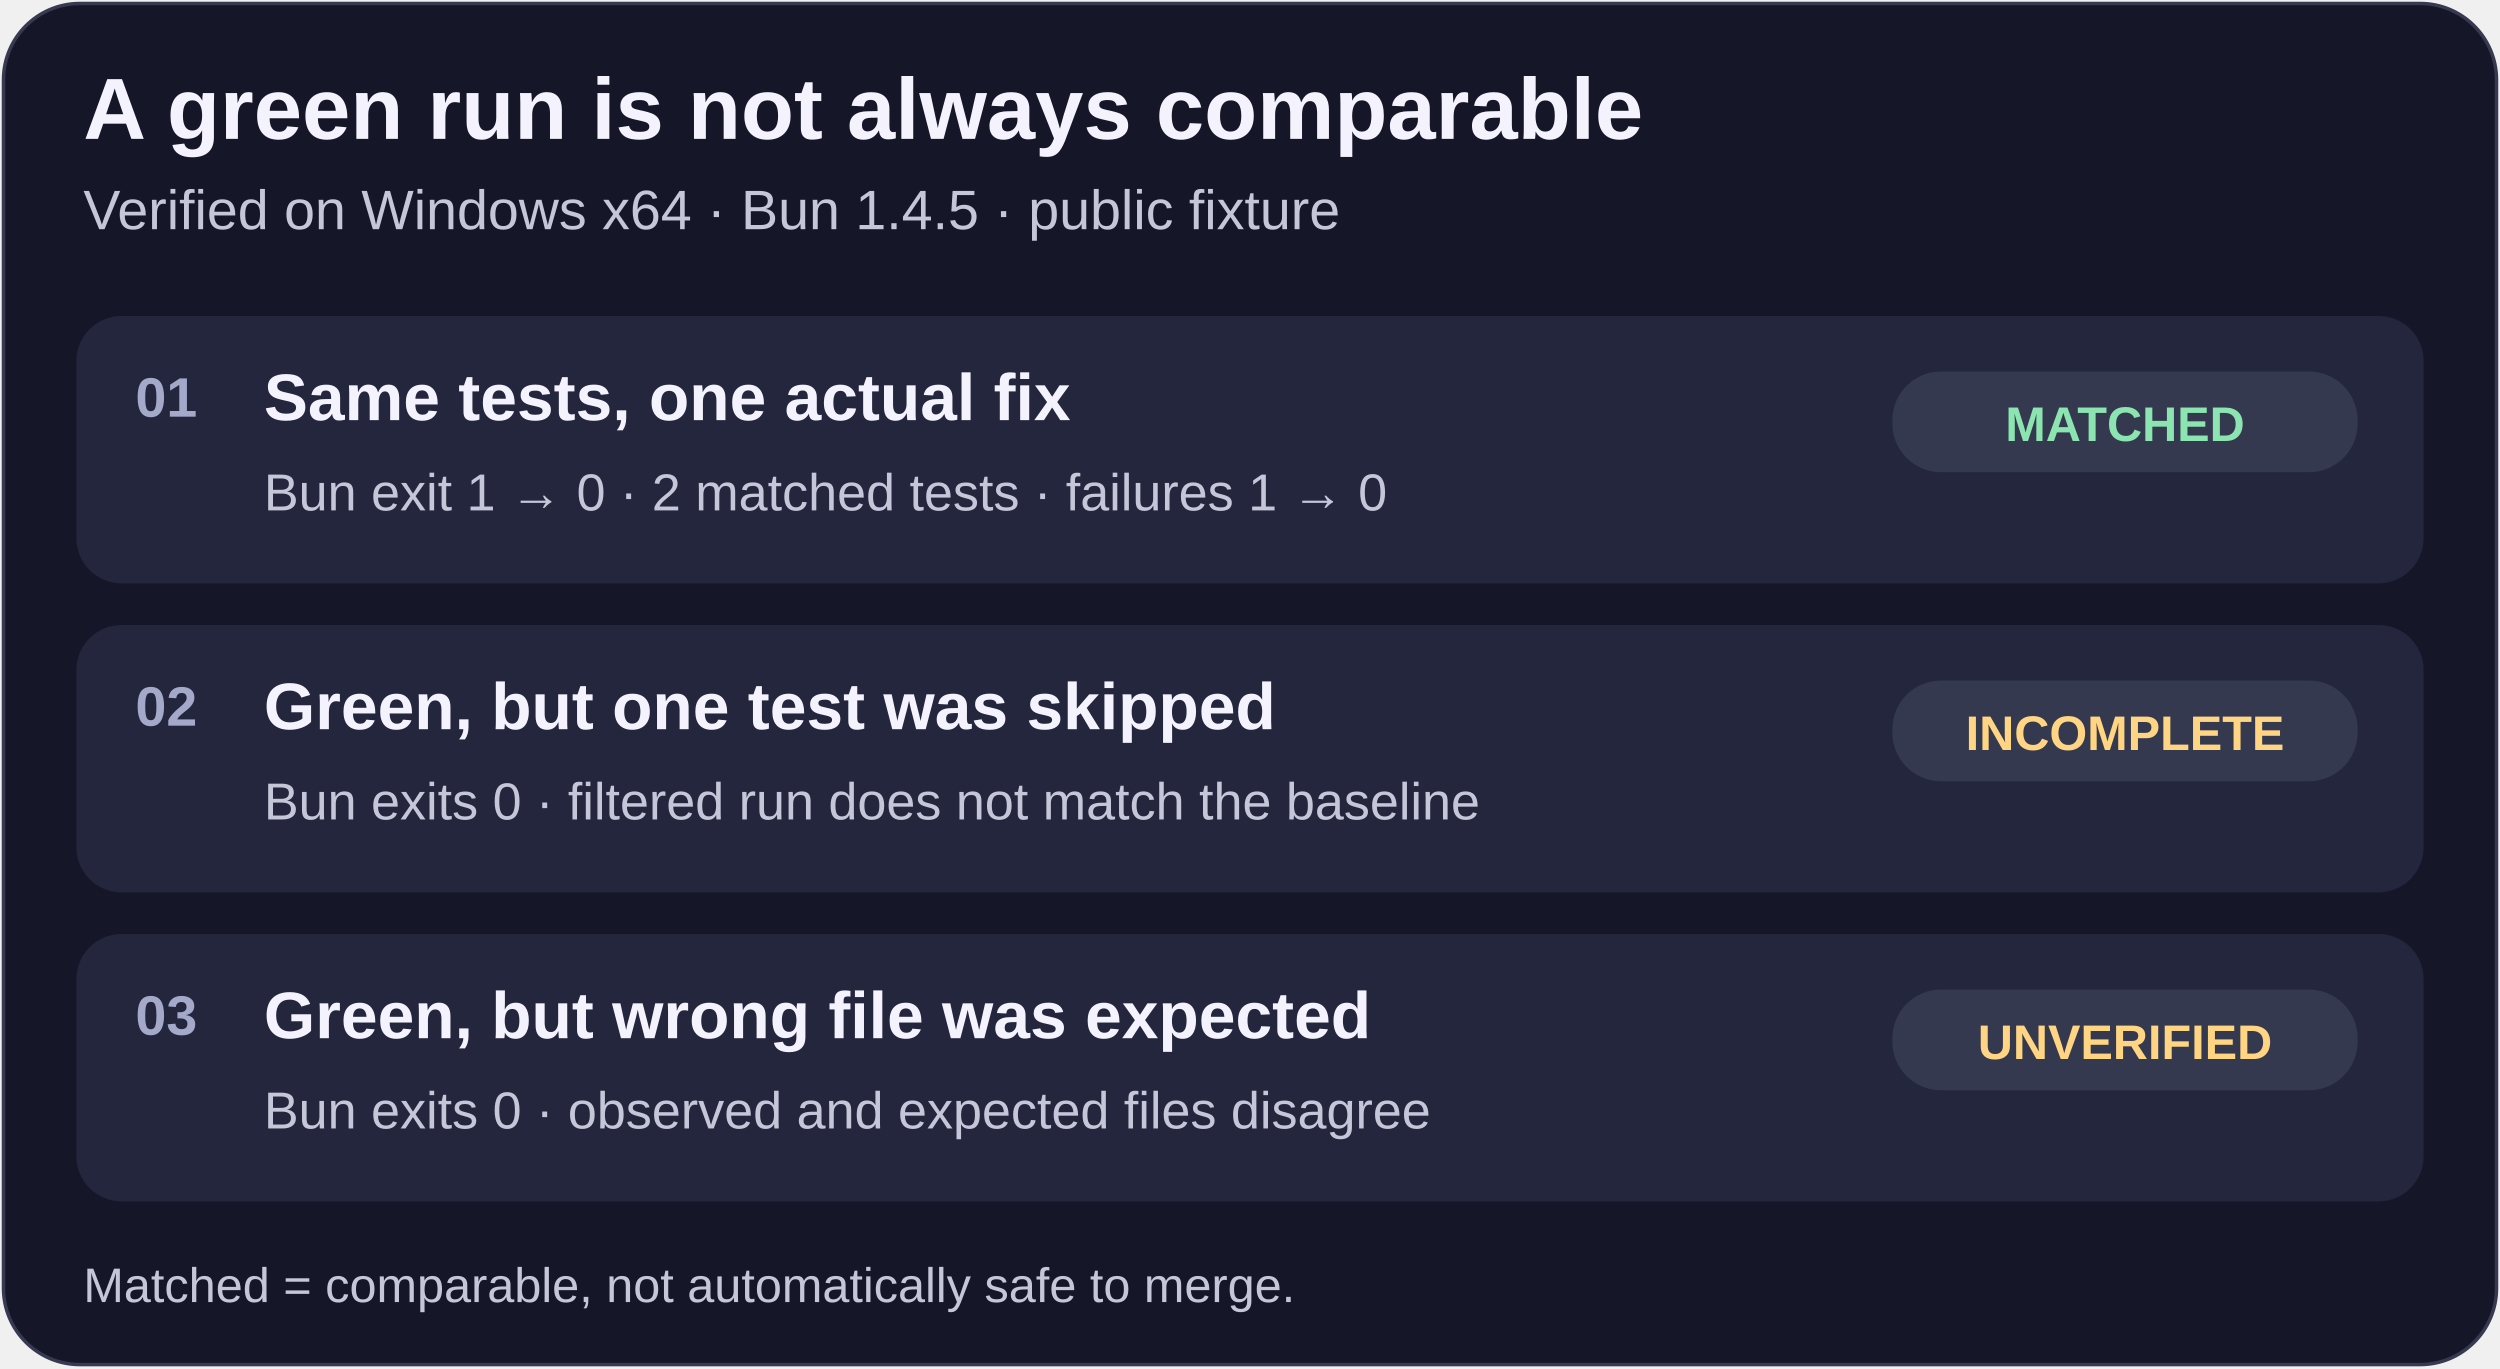
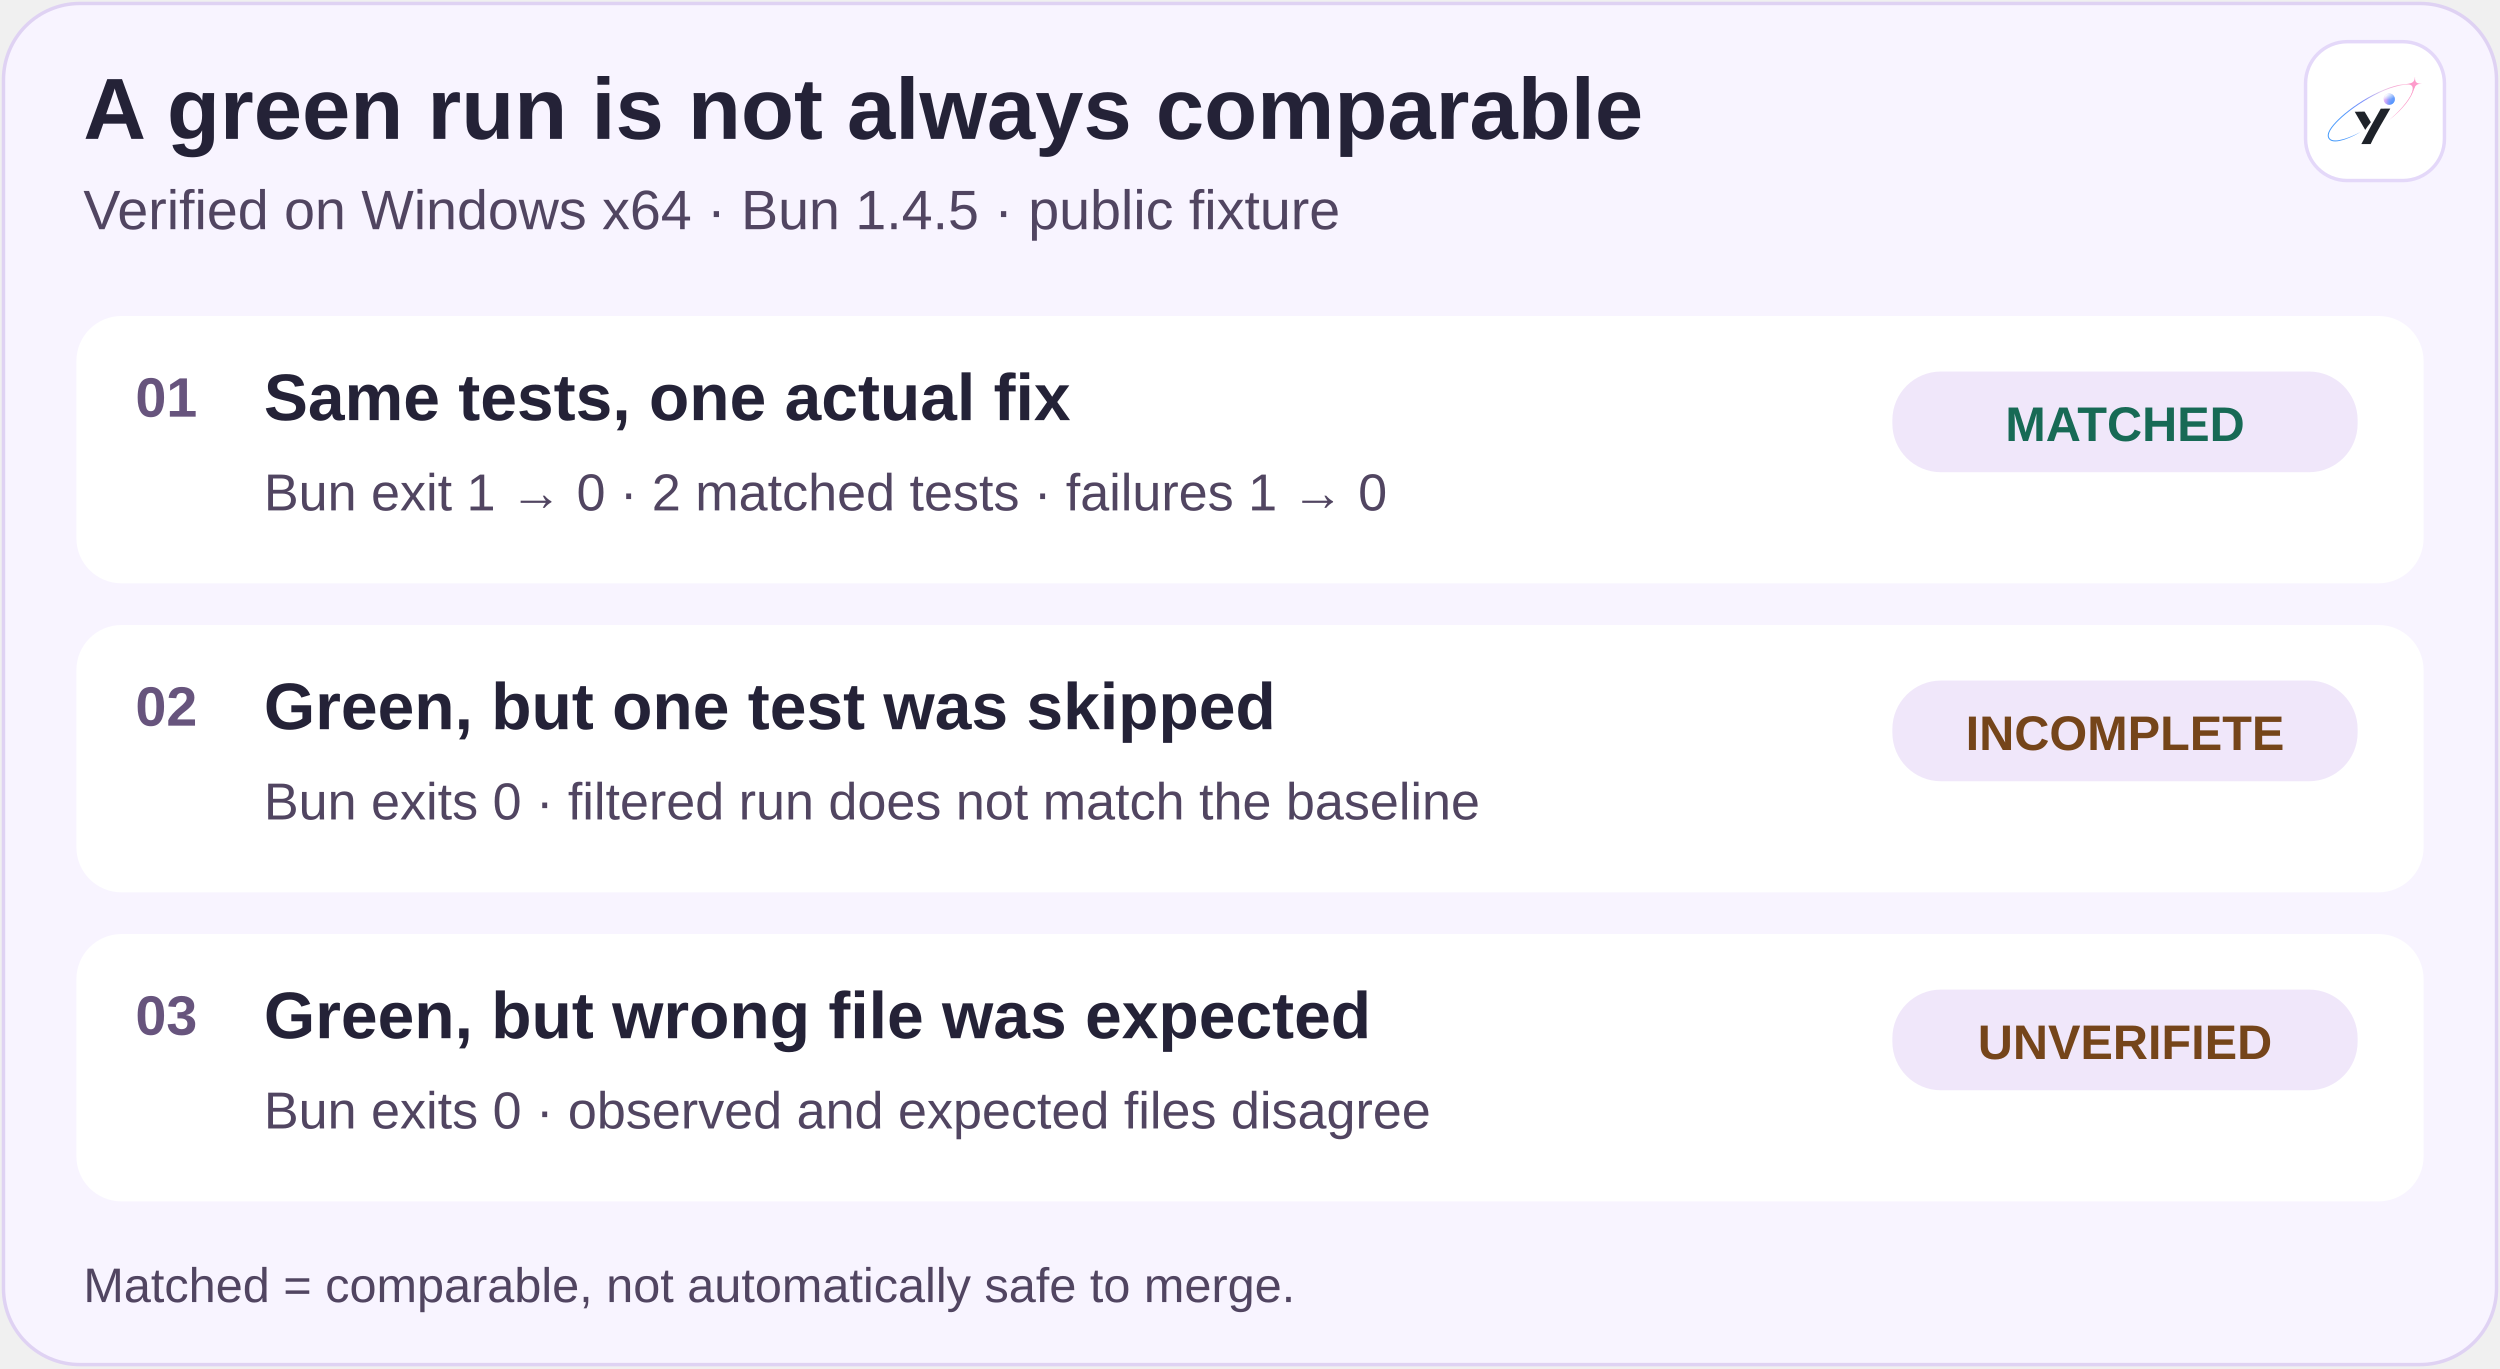
<svg xmlns="http://www.w3.org/2000/svg" width="720" height="394" viewBox="0 0 720 394" role="img" aria-labelledby="title desc">
-   <rect x="1" y="1" width="718" height="392" rx="22" fill="#151729" stroke="#373951" />
+   <rect x="1" y="1" width="718" height="392" rx="22" fill="#F8F4FF" stroke="#DFD2F3" />
  <g font-family="system-ui, Segoe UI, Arial, sans-serif">
-     <text x="24" y="40" font-size="25" fill="#f4f3fd" font-weight="700" text-anchor="start">A green run is not always comparable</text>
-     <text x="24" y="66" font-size="16" fill="#c5c7d9" font-weight="400" text-anchor="start">Verified on Windows x64 · Bun 1.4.5 · public fixture</text>
-     <rect x="22" y="91" width="676" height="77" fill="#23263c" rx="13" />
-     <text x="39" y="120" font-size="16" fill="#a4a9ca" font-weight="700" text-anchor="start">01</text>
-     <text x="76" y="121" font-size="19" fill="#f4f3fd" font-weight="700" text-anchor="start">Same tests, one actual fix</text>
-     <text x="76" y="147" font-size="15" fill="#c5c7d9" font-weight="400" text-anchor="start">Bun exit 1 → 0 · 2 matched tests · failures 1 → 0</text>
-     <rect x="545" y="107" width="134" height="29" fill="#34394f" rx="14" />
-     <text x="612" y="127" font-size="14" fill="#8ce5b0" font-weight="700" text-anchor="middle">MATCHED</text>
-     <rect x="22" y="180" width="676" height="77" fill="#23263c" rx="13" />
-     <text x="39" y="209" font-size="16" fill="#a4a9ca" font-weight="700" text-anchor="start">02</text>
-     <text x="76" y="210" font-size="19" fill="#f4f3fd" font-weight="700" text-anchor="start">Green, but one test was skipped</text>
-     <text x="76" y="236" font-size="15" fill="#c5c7d9" font-weight="400" text-anchor="start">Bun exits 0 · filtered run does not match the baseline</text>
-     <rect x="545" y="196" width="134" height="29" fill="#34394f" rx="14" />
-     <text x="612" y="216" font-size="14" fill="#ffd583" font-weight="700" text-anchor="middle">INCOMPLETE</text>
-     <rect x="22" y="269" width="676" height="77" fill="#23263c" rx="13" />
-     <text x="39" y="298" font-size="16" fill="#a4a9ca" font-weight="700" text-anchor="start">03</text>
-     <text x="76" y="299" font-size="19" fill="#f4f3fd" font-weight="700" text-anchor="start">Green, but wrong file was expected</text>
-     <text x="76" y="325" font-size="15" fill="#c5c7d9" font-weight="400" text-anchor="start">Bun exits 0 · observed and expected files disagree</text>
-     <rect x="545" y="285" width="134" height="29" fill="#34394f" rx="14" />
-     <text x="612" y="305" font-size="14" fill="#ffd583" font-weight="700" text-anchor="middle">UNVERIFIED</text>
-     <text x="24" y="375" font-size="14" fill="#c5c7d9" font-weight="400" text-anchor="start">Matched = comparable, not automatically safe to merge.</text>
+     <text x="24" y="40" font-size="25" fill="#242237" font-weight="700" text-anchor="start">A green run is not always comparable</text>
+     <text x="24" y="66" font-size="16" fill="#514561" font-weight="400" text-anchor="start">Verified on Windows x64 · Bun 1.4.5 · public fixture</text>
+     <rect x="22" y="91" width="676" height="77" fill="#FFFFFF" rx="13" />
+     <text x="39" y="120" font-size="16" fill="#67547D" font-weight="700" text-anchor="start">01</text>
+     <text x="76" y="121" font-size="19" fill="#242237" font-weight="700" text-anchor="start">Same tests, one actual fix</text>
+     <text x="76" y="147" font-size="15" fill="#514561" font-weight="400" text-anchor="start">Bun exit 1 → 0 · 2 matched tests · failures 1 → 0</text>
+     <rect x="545" y="107" width="134" height="29" fill="#F0E7FA" rx="14" />
+     <text x="612" y="127" font-size="14" fill="#176A55" font-weight="700" text-anchor="middle">MATCHED</text>
+     <rect x="22" y="180" width="676" height="77" fill="#FFFFFF" rx="13" />
+     <text x="39" y="209" font-size="16" fill="#67547D" font-weight="700" text-anchor="start">02</text>
+     <text x="76" y="210" font-size="19" fill="#242237" font-weight="700" text-anchor="start">Green, but one test was skipped</text>
+     <text x="76" y="236" font-size="15" fill="#514561" font-weight="400" text-anchor="start">Bun exits 0 · filtered run does not match the baseline</text>
+     <rect x="545" y="196" width="134" height="29" fill="#F0E7FA" rx="14" />
+     <text x="612" y="216" font-size="14" fill="#75451A" font-weight="700" text-anchor="middle">INCOMPLETE</text>
+     <rect x="22" y="269" width="676" height="77" fill="#FFFFFF" rx="13" />
+     <text x="39" y="298" font-size="16" fill="#67547D" font-weight="700" text-anchor="start">03</text>
+     <text x="76" y="299" font-size="19" fill="#242237" font-weight="700" text-anchor="start">Green, but wrong file was expected</text>
+     <text x="76" y="325" font-size="15" fill="#514561" font-weight="400" text-anchor="start">Bun exits 0 · observed and expected files disagree</text>
+     <rect x="545" y="285" width="134" height="29" fill="#F0E7FA" rx="14" />
+     <text x="612" y="305" font-size="14" fill="#75451A" font-weight="700" text-anchor="middle">UNVERIFIED</text>
+     <text x="24" y="375" font-size="14" fill="#514561" font-weight="400" text-anchor="start">Matched = comparable, not automatically safe to merge.</text>
  </g>
+   <rect x="664" y="12" width="40" height="40" rx="12" fill="#FFFFFF" stroke="#E4D8F9" aria-hidden="true" />
+   <svg aria-hidden="true" x="669" y="17" viewBox="283.291 -37.084 305.378 305.378" width="30" height="30">
+     <defs>
+       <linearGradient id="y-fill" gradientUnits="userSpaceOnUse" x1="0" y1="103" x2="0" y2="217">
+         <stop offset="0" stop-color="rgb(12.133%,13.576%,16.377%)" />
+         <stop offset="1" stop-color="rgb(11.637%,13.178%,16.138%)" />
+       </linearGradient>
+       <linearGradient id="planet-base" gradientUnits="userSpaceOnUse" x1="469.46" y1="0" x2="500.011" y2="0">
+         <stop offset="0" stop-color="rgb(93.71%,81.641%,97.058%)" />
+         <stop offset="1" stop-color="rgb(27.002%,55.611%,99.999%)" />
+       </linearGradient>
+       <radialGradient id="planet-light-0" gradientUnits="userSpaceOnUse" cx="0" cy="0" r="1" gradientTransform="matrix(10.83154 0 0 24.51002 471.7806 91.18889)">
+         <stop offset="0" stop-color="rgb(92.463%,17.401%,96.275%)" stop-opacity="0.237" />
+         <stop offset="0.031" stop-color="rgb(92.463%,17.401%,96.275%)" stop-opacity="0.234" />
+         <stop offset="0.062" stop-color="rgb(92.463%,17.401%,96.275%)" stop-opacity="0.231" />
+         <stop offset="0.094" stop-color="rgb(92.463%,17.401%,96.275%)" stop-opacity="0.229" />
+         <stop offset="0.125" stop-color="rgb(92.463%,17.401%,96.275%)" stop-opacity="0.226" />
+         <stop offset="0.156" stop-color="rgb(92.463%,17.401%,96.275%)" stop-opacity="0.223" />
+         <stop offset="0.188" stop-color="rgb(92.463%,17.401%,96.275%)" stop-opacity="0.22" />
+         <stop offset="0.219" stop-color="rgb(92.463%,17.401%,96.275%)" stop-opacity="0.217" />
+         <stop offset="0.25" stop-color="rgb(92.463%,17.401%,96.275%)" stop-opacity="0.214" />
+         <stop offset="0.281" stop-color="rgb(92.463%,17.401%,96.275%)" stop-opacity="0.21" />
+         <stop offset="0.312" stop-color="rgb(92.463%,17.401%,96.275%)" stop-opacity="0.207" />
+         <stop offset="0.344" stop-color="rgb(92.463%,17.401%,96.275%)" stop-opacity="0.204" />
+         <stop offset="0.375" stop-color="rgb(92.463%,17.401%,96.275%)" stop-opacity="0.2" />
+         <stop offset="0.406" stop-color="rgb(92.463%,17.401%,96.275%)" stop-opacity="0.196" />
+         <stop offset="0.438" stop-color="rgb(92.463%,17.401%,96.275%)" stop-opacity="0.193" />
+         <stop offset="0.469" stop-color="rgb(92.463%,17.401%,96.275%)" stop-opacity="0.189" />
+         <stop offset="0.5" stop-color="rgb(92.463%,17.401%,96.275%)" stop-opacity="0.185" />
+         <stop offset="0.531" stop-color="rgb(92.463%,17.401%,96.275%)" stop-opacity="0.18" />
+         <stop offset="0.562" stop-color="rgb(92.463%,17.401%,96.275%)" stop-opacity="0.176" />
+         <stop offset="0.594" stop-color="rgb(92.463%,17.401%,96.275%)" stop-opacity="0.171" />
+         <stop offset="0.625" stop-color="rgb(92.463%,17.401%,96.275%)" stop-opacity="0.166" />
+         <stop offset="0.656" stop-color="rgb(92.463%,17.401%,96.275%)" stop-opacity="0.161" />
+         <stop offset="0.688" stop-color="rgb(92.463%,17.401%,96.275%)" stop-opacity="0.156" />
+         <stop offset="0.719" stop-color="rgb(92.463%,17.401%,96.275%)" stop-opacity="0.15" />
+         <stop offset="0.75" stop-color="rgb(92.463%,17.401%,96.275%)" stop-opacity="0.144" />
+         <stop offset="0.781" stop-color="rgb(92.463%,17.401%,96.275%)" stop-opacity="0.137" />
+         <stop offset="0.812" stop-color="rgb(92.463%,17.401%,96.275%)" stop-opacity="0.13" />
+         <stop offset="0.844" stop-color="rgb(92.463%,17.401%,96.275%)" stop-opacity="0.121" />
+         <stop offset="0.875" stop-color="rgb(92.463%,17.401%,96.275%)" stop-opacity="0.112" />
+         <stop offset="0.906" stop-color="rgb(92.463%,17.401%,96.275%)" stop-opacity="0.101" />
+         <stop offset="0.938" stop-color="rgb(92.463%,17.401%,96.275%)" stop-opacity="0.087" />
+         <stop offset="0.969" stop-color="rgb(92.463%,17.401%,96.275%)" stop-opacity="0.068" />
+         <stop offset="1" stop-color="rgb(92.463%,17.401%,96.275%)" stop-opacity="0" />
+       </radialGradient>
+       <radialGradient id="planet-light-1" gradientUnits="userSpaceOnUse" cx="0" cy="0" r="1" gradientTransform="matrix(31.11004 0 0 13.80762 465.8421 68.20144)">
+         <stop offset="0" stop-color="rgb(96.289%,100%,99.591%)" stop-opacity="0.999" />
+         <stop offset="0.031" stop-color="rgb(96.289%,100%,99.591%)" stop-opacity="0.979" />
+         <stop offset="0.062" stop-color="rgb(96.289%,100%,99.591%)" stop-opacity="0.957" />
+         <stop offset="0.094" stop-color="rgb(96.289%,100%,99.591%)" stop-opacity="0.936" />
+         <stop offset="0.125" stop-color="rgb(96.289%,100%,99.591%)" stop-opacity="0.915" />
+         <stop offset="0.156" stop-color="rgb(96.289%,100%,99.591%)" stop-opacity="0.893" />
+         <stop offset="0.188" stop-color="rgb(96.289%,100%,99.591%)" stop-opacity="0.871" />
+         <stop offset="0.219" stop-color="rgb(96.289%,100%,99.591%)" stop-opacity="0.848" />
+         <stop offset="0.25" stop-color="rgb(96.289%,100%,99.591%)" stop-opacity="0.825" />
+         <stop offset="0.281" stop-color="rgb(96.289%,100%,99.591%)" stop-opacity="0.802" />
+         <stop offset="0.312" stop-color="rgb(96.289%,100%,99.591%)" stop-opacity="0.779" />
+         <stop offset="0.344" stop-color="rgb(96.289%,100%,99.591%)" stop-opacity="0.755" />
+         <stop offset="0.375" stop-color="rgb(96.289%,100%,99.591%)" stop-opacity="0.731" />
+         <stop offset="0.406" stop-color="rgb(96.289%,100%,99.591%)" stop-opacity="0.707" />
+         <stop offset="0.438" stop-color="rgb(96.289%,100%,99.591%)" stop-opacity="0.682" />
+         <stop offset="0.469" stop-color="rgb(96.289%,100%,99.591%)" stop-opacity="0.656" />
+         <stop offset="0.5" stop-color="rgb(96.289%,100%,99.591%)" stop-opacity="0.63" />
+         <stop offset="0.531" stop-color="rgb(96.289%,100%,99.591%)" stop-opacity="0.604" />
+         <stop offset="0.562" stop-color="rgb(96.289%,100%,99.591%)" stop-opacity="0.577" />
+         <stop offset="0.594" stop-color="rgb(96.289%,100%,99.591%)" stop-opacity="0.549" />
+         <stop offset="0.625" stop-color="rgb(96.289%,100%,99.591%)" stop-opacity="0.521" />
+         <stop offset="0.656" stop-color="rgb(96.289%,100%,99.591%)" stop-opacity="0.491" />
+         <stop offset="0.688" stop-color="rgb(96.289%,100%,99.591%)" stop-opacity="0.461" />
+         <stop offset="0.719" stop-color="rgb(96.289%,100%,99.591%)" stop-opacity="0.43" />
+         <stop offset="0.75" stop-color="rgb(96.289%,100%,99.591%)" stop-opacity="0.397" />
+         <stop offset="0.781" stop-color="rgb(96.289%,100%,99.591%)" stop-opacity="0.364" />
+         <stop offset="0.812" stop-color="rgb(96.289%,100%,99.591%)" stop-opacity="0.328" />
+         <stop offset="0.844" stop-color="rgb(96.289%,100%,99.591%)" stop-opacity="0.291" />
+         <stop offset="0.875" stop-color="rgb(96.289%,100%,99.591%)" stop-opacity="0.251" />
+         <stop offset="0.906" stop-color="rgb(96.289%,100%,99.591%)" stop-opacity="0.207" />
+         <stop offset="0.938" stop-color="rgb(96.289%,100%,99.591%)" stop-opacity="0.158" />
+         <stop offset="0.969" stop-color="rgb(96.289%,100%,99.591%)" stop-opacity="0.1" />
+         <stop offset="1" stop-color="rgb(96.289%,100%,99.591%)" stop-opacity="0" />
+       </radialGradient>
+       <radialGradient id="planet-light-2" gradientUnits="userSpaceOnUse" cx="0" cy="0" r="1" gradientTransform="matrix(26.10679 0 0 31.38331 485.9669 93.74012)">
+         <stop offset="0" stop-color="rgb(31.227%,58.662%,99.745%)" stop-opacity="0.999" />
+         <stop offset="0.031" stop-color="rgb(31.227%,58.662%,99.745%)" stop-opacity="0.966" />
+         <stop offset="0.062" stop-color="rgb(31.227%,58.662%,99.745%)" stop-opacity="0.933" />
+         <stop offset="0.094" stop-color="rgb(31.227%,58.662%,99.745%)" stop-opacity="0.899" />
+         <stop offset="0.125" stop-color="rgb(31.227%,58.662%,99.745%)" stop-opacity="0.866" />
+         <stop offset="0.156" stop-color="rgb(31.227%,58.662%,99.745%)" stop-opacity="0.833" />
+         <stop offset="0.188" stop-color="rgb(31.227%,58.662%,99.745%)" stop-opacity="0.8" />
+         <stop offset="0.219" stop-color="rgb(31.227%,58.662%,99.745%)" stop-opacity="0.767" />
+         <stop offset="0.25" stop-color="rgb(31.227%,58.662%,99.745%)" stop-opacity="0.735" />
+         <stop offset="0.281" stop-color="rgb(31.227%,58.662%,99.745%)" stop-opacity="0.702" />
+         <stop offset="0.312" stop-color="rgb(31.227%,58.662%,99.745%)" stop-opacity="0.669" />
+         <stop offset="0.344" stop-color="rgb(31.227%,58.662%,99.745%)" stop-opacity="0.637" />
+         <stop offset="0.375" stop-color="rgb(31.227%,58.662%,99.745%)" stop-opacity="0.604" />
+         <stop offset="0.406" stop-color="rgb(31.227%,58.662%,99.745%)" stop-opacity="0.572" />
+         <stop offset="0.438" stop-color="rgb(31.227%,58.662%,99.745%)" stop-opacity="0.54" />
+         <stop offset="0.469" stop-color="rgb(31.227%,58.662%,99.745%)" stop-opacity="0.508" />
+         <stop offset="0.5" stop-color="rgb(31.227%,58.662%,99.745%)" stop-opacity="0.476" />
+         <stop offset="0.531" stop-color="rgb(31.227%,58.662%,99.745%)" stop-opacity="0.444" />
+         <stop offset="0.562" stop-color="rgb(31.227%,58.662%,99.745%)" stop-opacity="0.413" />
+         <stop offset="0.594" stop-color="rgb(31.227%,58.662%,99.745%)" stop-opacity="0.381" />
+         <stop offset="0.625" stop-color="rgb(31.227%,58.662%,99.745%)" stop-opacity="0.35" />
+         <stop offset="0.656" stop-color="rgb(31.227%,58.662%,99.745%)" stop-opacity="0.319" />
+         <stop offset="0.688" stop-color="rgb(31.227%,58.662%,99.745%)" stop-opacity="0.288" />
+         <stop offset="0.719" stop-color="rgb(31.227%,58.662%,99.745%)" stop-opacity="0.257" />
+         <stop offset="0.75" stop-color="rgb(31.227%,58.662%,99.745%)" stop-opacity="0.227" />
+         <stop offset="0.781" stop-color="rgb(31.227%,58.662%,99.745%)" stop-opacity="0.197" />
+         <stop offset="0.812" stop-color="rgb(31.227%,58.662%,99.745%)" stop-opacity="0.167" />
+         <stop offset="0.844" stop-color="rgb(31.227%,58.662%,99.745%)" stop-opacity="0.137" />
+         <stop offset="0.875" stop-color="rgb(31.227%,58.662%,99.745%)" stop-opacity="0.108" />
+         <stop offset="0.906" stop-color="rgb(31.227%,58.662%,99.745%)" stop-opacity="0.079" />
+         <stop offset="0.938" stop-color="rgb(31.227%,58.662%,99.745%)" stop-opacity="0.051" />
+         <stop offset="0.969" stop-color="rgb(31.227%,58.662%,99.745%)" stop-opacity="0.024" />
+         <stop offset="1" stop-color="rgb(31.227%,58.662%,99.745%)" stop-opacity="0" />
+       </radialGradient>
+       <linearGradient id="orbit_gradient" gradientUnits="userSpaceOnUse" x1="299" y1="199" x2="550" y2="36">
+         <stop offset="0" stop-color="rgb(26.254%,60.473%,98.533%)" />
+         <stop offset="0.25" stop-color="rgb(30.764%,59.59%,98.713%)" />
+         <stop offset="0.5" stop-color="rgb(49.942%,56.565%,98.369%)" />
+         <stop offset="0.7" stop-color="rgb(88.901%,78.51%,91.908%)" />
+         <stop offset="0.85" stop-color="rgb(97.538%,61.44%,79.877%)" />
+         <stop offset="1" stop-color="rgb(100%,90.858%,92.94%)" />
+       </linearGradient>
+       <linearGradient id="orbit_pink" gradientUnits="userSpaceOnUse" x1="552" y1="36" x2="474" y2="144">
+         <stop stop-color="rgb(98.325%,58.312%,77.197%)" />
+         <stop offset="1" stop-color="rgb(98.791%,58.191%,77.862%)" />
+       </linearGradient>
+       <radialGradient id="star_gradient" gradientUnits="userSpaceOnUse" cx="0" cy="0" r="1" gradientTransform="matrix(23.22402 0 0 19.59489 551.336 35.51523)">
+         <stop offset="0" stop-color="rgb(99.55%,61.717%,80.481%)" />
+         <stop offset="1" stop-color="rgb(98.464%,57.943%,77.708%)" />
+       </radialGradient>
+     </defs>
+     <g id="03_ORBIT">
+       <path id="orbit_main" d="M 551.581 36.692 C 516.572 31.449 472.153 45.97 430.857 67.4 C 389.546 88.836 351.34 117.228 328.364 139.82 C 318.31 149.706 308.818 160.181 303.059 170.075 C 297.35 179.884 295.06 189.569 300.663 197.195 C 308.61 208.013 327.875 205.278 346.424 199.202 C 365.279 193.027 384.524 182.845 393.68 176.467 C 384.002 181.965 364.503 191.4 345.741 197.023 C 326.667 202.74 309.455 203.999 303.074 195.414 C 298.544 189.319 299.965 181.093 305.517 171.502 C 311.017 162 320.333 151.601 330.348 141.848 C 353.173 119.62 391.248 91.436 432.168 69.909 C 473.105 48.373 516.843 33.558 551.406 37.954 Z" fill="url(#orbit_gradient)" />
+       <path id="orbit_return" d="M 551.012 36.397 C 551.481 39.551 550.935 43.052 549.805 46.924 C 548.676 50.792 546.969 55.011 545.179 59.555 C 539.677 73.525 528.949 89.053 516.041 103.924 C 503.135 118.793 488.066 132.995 473.907 144.352 C 488.535 133.599 504.039 119.749 517.27 105.009 C 530.501 90.27 541.474 74.636 547.019 60.273 C 548.775 55.725 550.457 51.44 551.554 47.417 C 552.65 43.398 553.167 39.624 552.529 36.144 Z" fill="url(#orbit_pink)" />
+     </g>
+     <g id="02_Y" class="y-ink">
+       <path d="M 453.02 108.405 L 480.751 108.227 C 480.769 108.227 480.773 108.235 480.765 108.251 C 461.592 142.829 439.384 177.406 423.362 211.984 C 423.314 212.086 423.232 212.137 423.115 212.138 L 395.924 212.21 C 395.903 212.21 395.897 212.201 395.907 212.182 C 413.867 177.61 433.165 143.038 452.916 108.466 C 452.939 108.425 452.974 108.405 453.02 108.405 Z" fill="url(#y-fill)" />
+       <path d="M 376.62 117.511 L 405.443 117.007 C 405.463 117.007 405.478 117.015 405.488 117.033 L 423.841 147.946 C 423.88 148.013 423.875 148.078 423.825 148.141 C 417.907 155.574 412.217 163.008 407.496 170.442 C 407.395 170.602 407.293 170.596 407.19 170.425 C 396.625 152.824 386.842 135.223 376.557 117.622 C 376.515 117.55 376.536 117.513 376.62 117.511 Z" fill="url(#y-fill)" />
+     </g>
+     <g id="04_PLANET">
+       <circle cx="477.64" cy="80.534" r="16.549" fill="url(#planet-base)" />
+       <circle cx="477.64" cy="80.534" r="16.549" fill="url(#planet-light-0)" />
+       <circle cx="477.64" cy="80.534" r="16.549" fill="url(#planet-light-1)" />
+       <circle cx="477.64" cy="80.534" r="16.549" fill="url(#planet-light-2)" />
+     </g>
+     <g id="05_STAR">
+       <path id="star" d="M 552.895,15.948 C 552.901,15.81 553.018,15.704 553.156,15.711 C 553.293,15.717 553.4,15.834 553.393,15.972 C 552.697,30.471 556.724,34.894 572.11,35.384 C 572.208,35.387 572.285,35.469 572.282,35.567 C 572.279,35.665 572.197,35.742 572.099,35.739 C 563.786,35.475 559.033,37.101 554.861,42 C 552.916,44.284 552.213,45.115 551.391,48.0 C 551.172,48.769 548.008,53.282 547.655,54 C 545.551,58.277 543.318,66.282 542.696,67.526 L 542.122,66.426 C 544.553,61.497 544.999,58.382 545.117,58 C 550.802,39.573 540.098,34.424 519.315,37.678 C 540.399,34.377 551.996,34.652 552.895,15.948" fill="url(#star_gradient)" />
+     </g>
+   </svg>
</svg>
